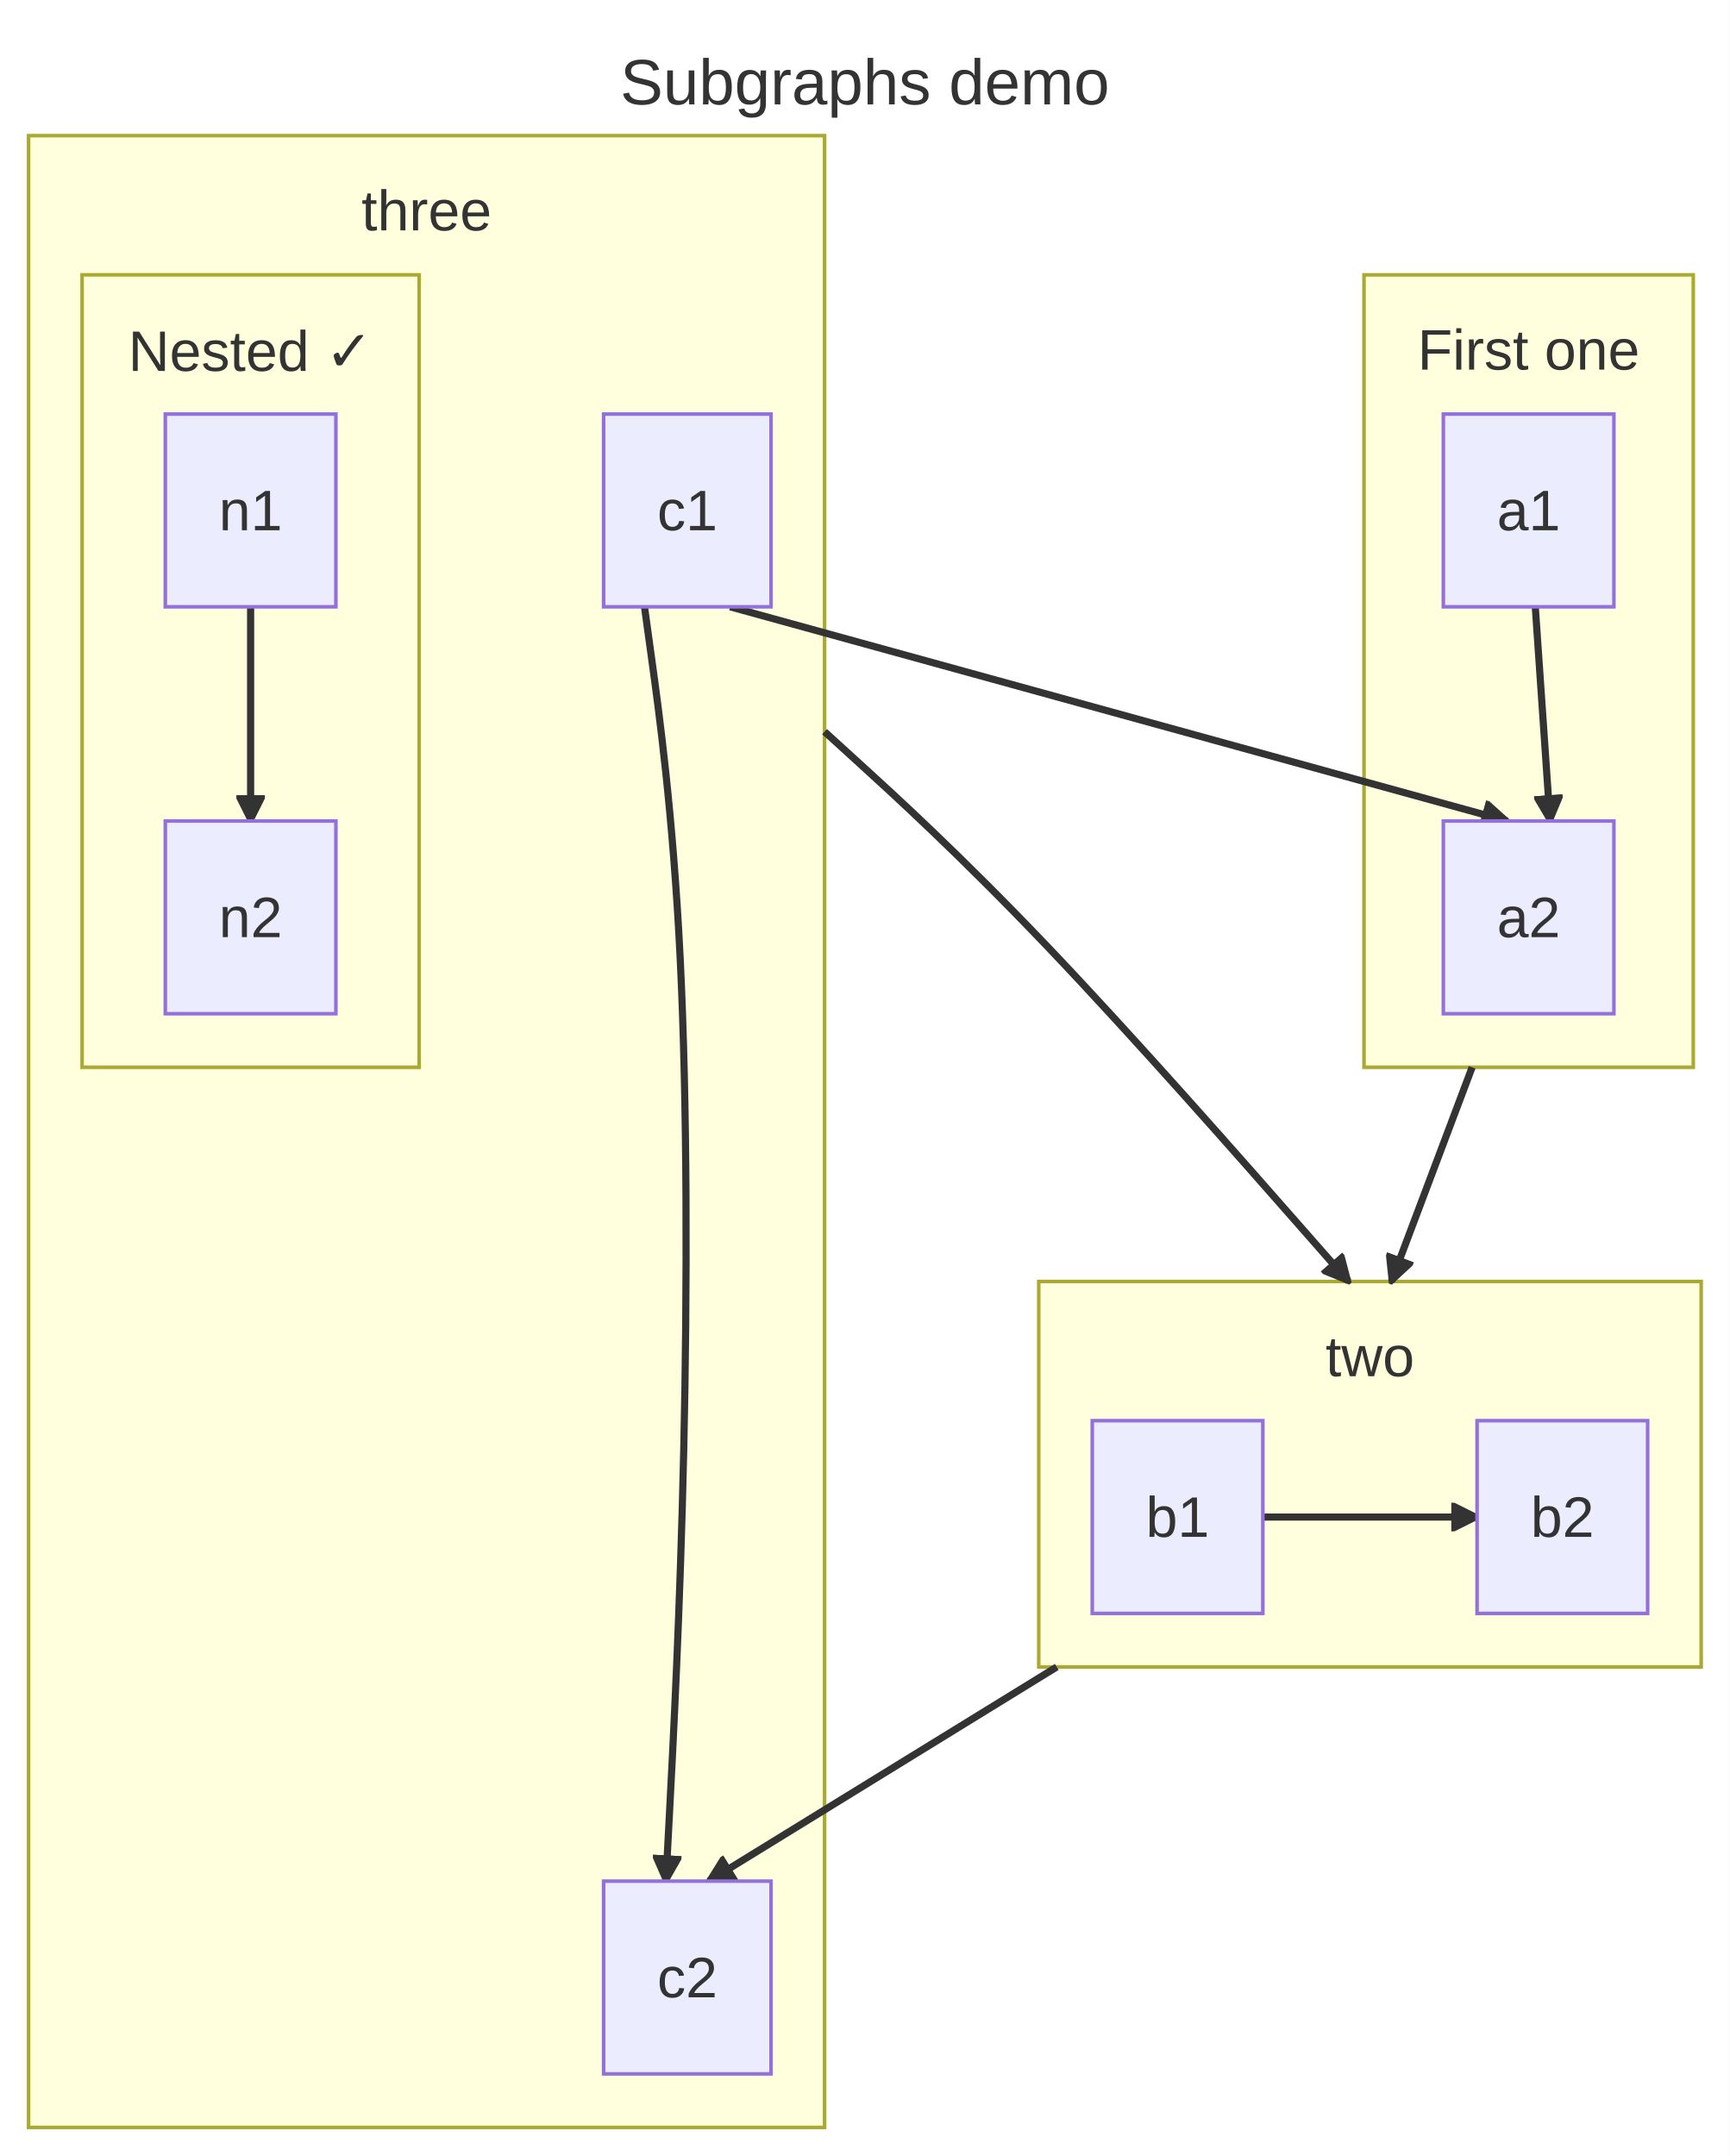
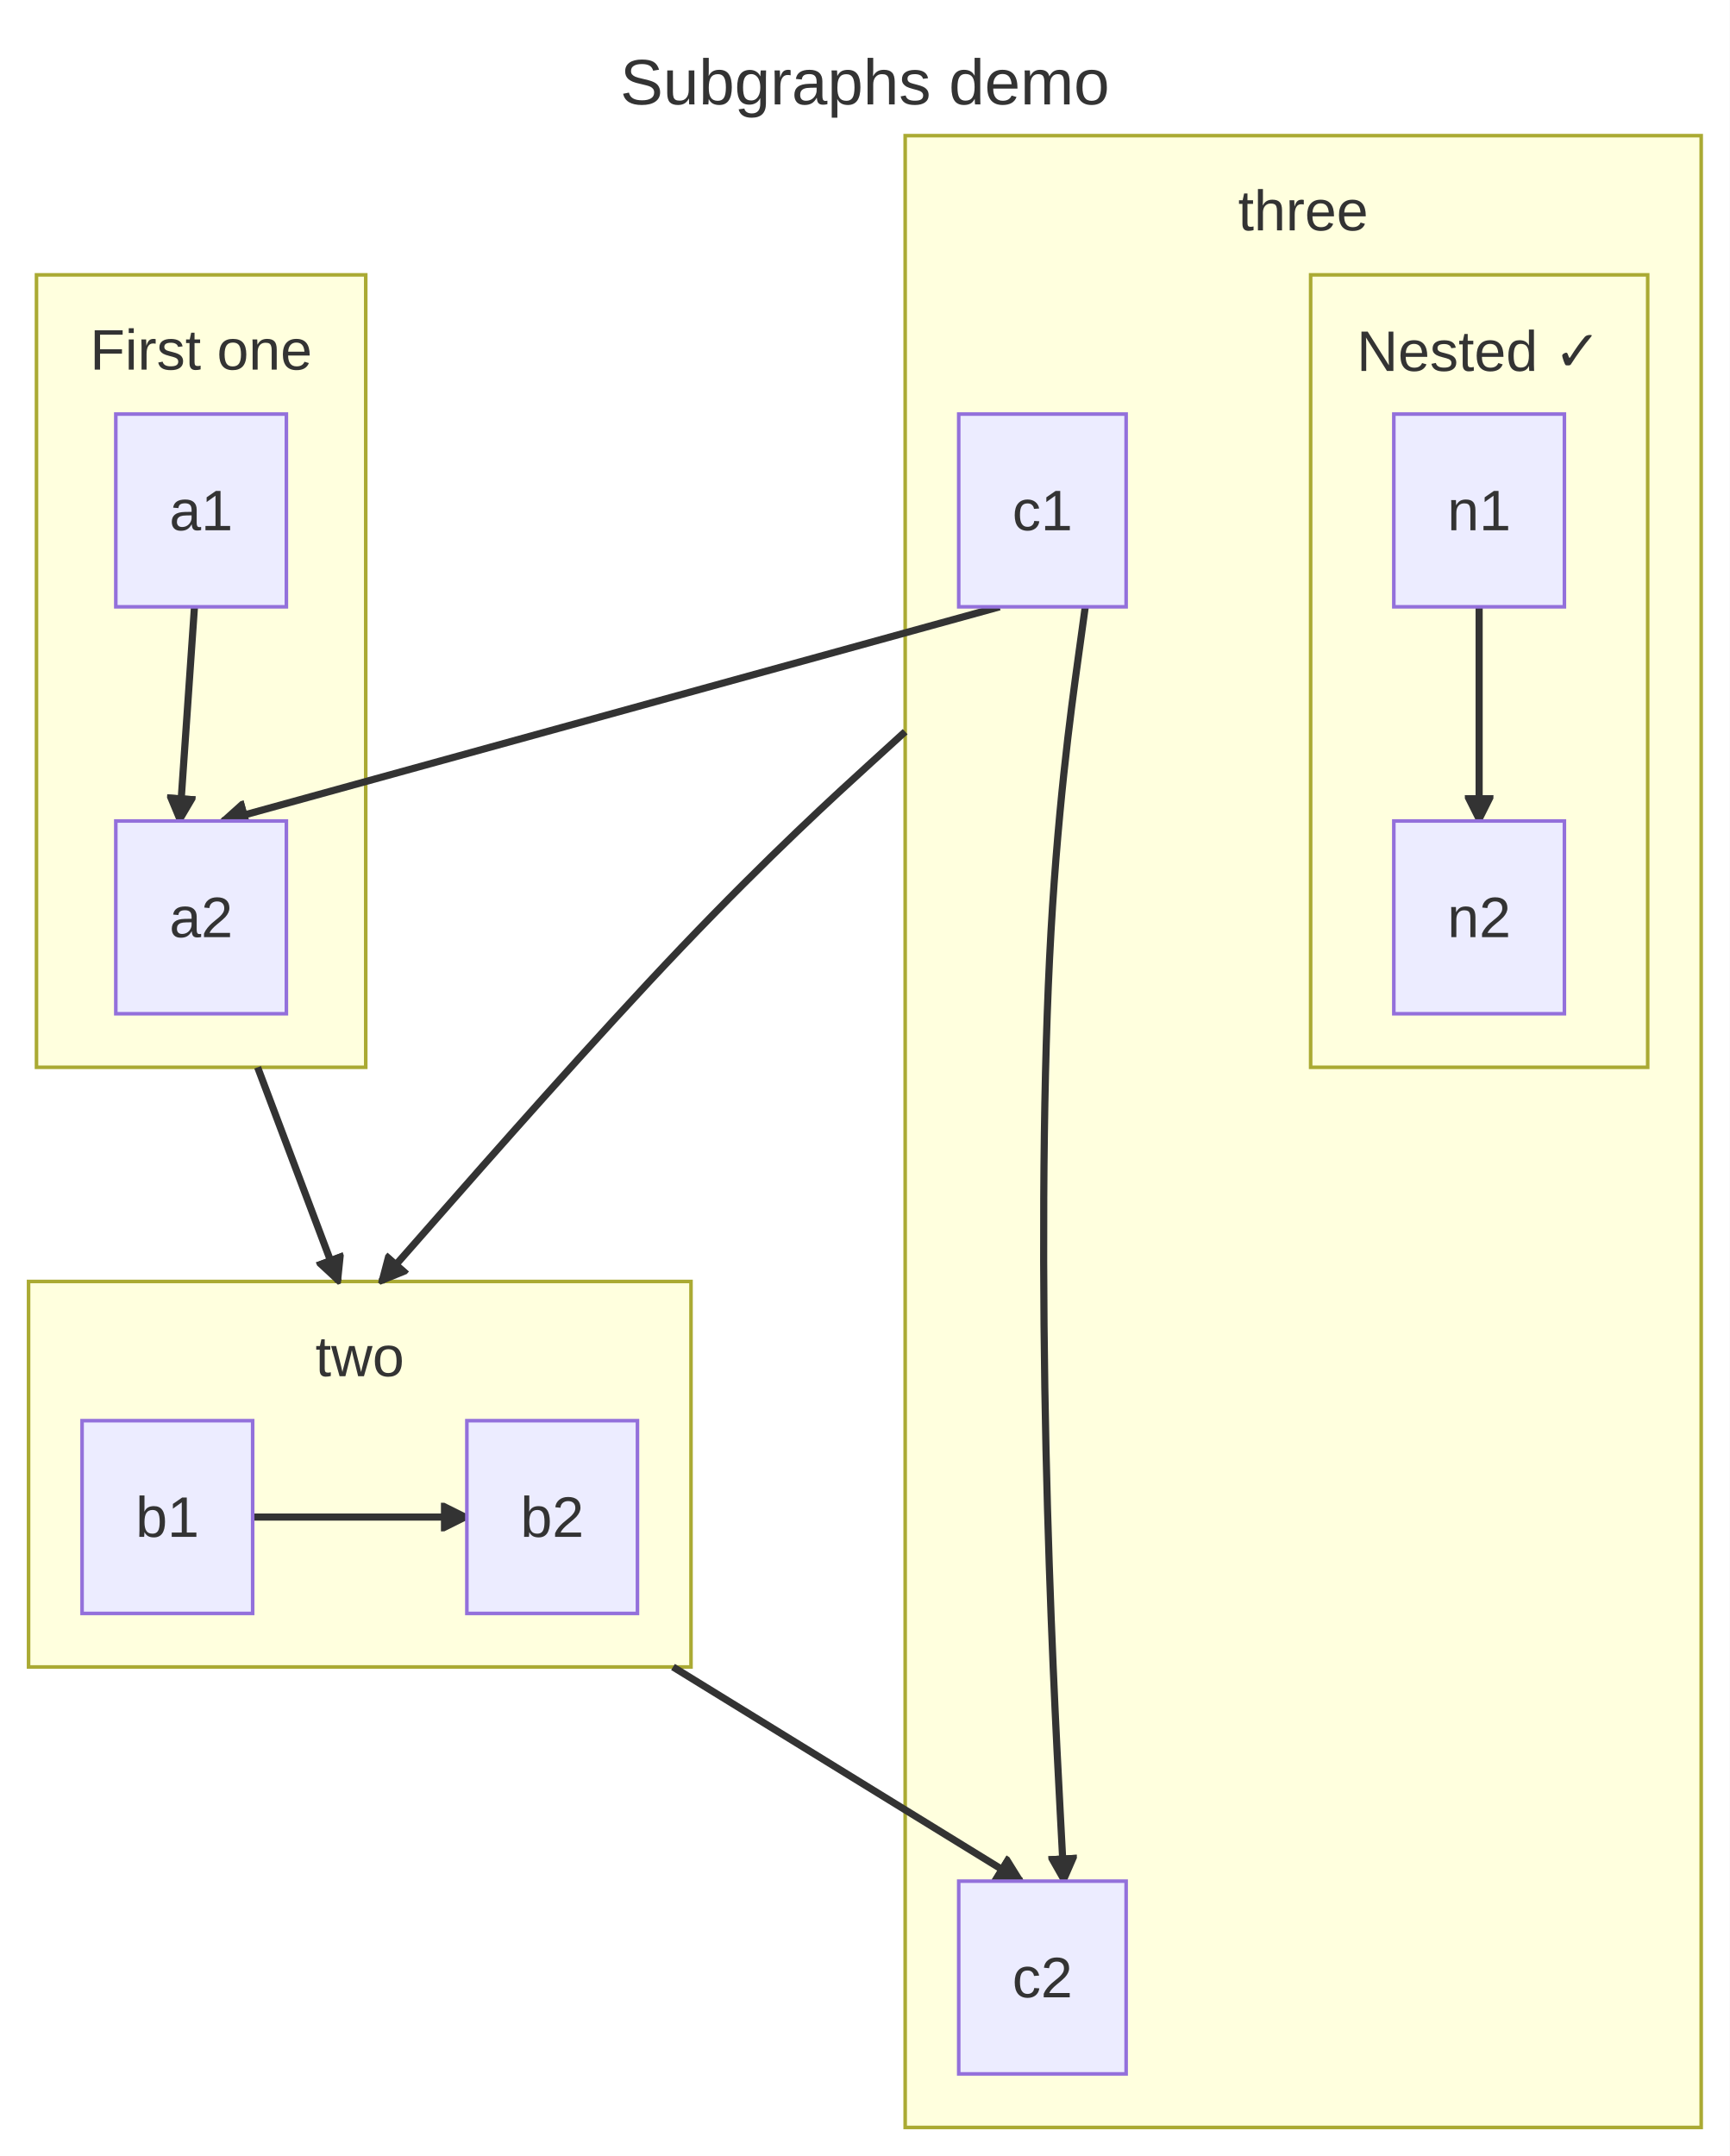
- <svg xmlns="http://www.w3.org/2000/svg" id="mermaid" class="flowchart" width="484.58" height="604" viewBox="-421.07 -38 484.58 604" role="graphics-document document" aria-roledescription="flowchart-v2">
+ <svg xmlns="http://www.w3.org/2000/svg" id="mermaid" class="flowchart" width="484.58" height="604" viewBox="-63.51 -38 484.58 604" role="graphics-document document" aria-roledescription="flowchart-v2">
  <style>#mermaid{font-family:"trebuchet ms",verdana,arial,sans-serif;font-size:16px;fill:#333;}#mermaid .node rect,#mermaid .node circle,#mermaid .node ellipse,#mermaid .node polygon,#mermaid .node path{fill:#ECECFF;stroke:#9370DB;stroke-width:1px;}#mermaid .flowchart-link{stroke:#333333;fill:none;stroke-width:2px;}#mermaid .thick{stroke-width:3.5px;}#mermaid .dotted{stroke-dasharray:3;}#mermaid .edgeLabel rect{fill:rgba(232,232,232,0.8);stroke:none;}#mermaid .cluster rect{fill:#ffffde;stroke:#aaaa33;stroke-width:1px;}#mermaid .marker{fill:#333333;stroke:#333333;}#mermaid text{fill:#333;text-anchor:middle;dominant-baseline:central;}#mermaid .title{font-size:18px;}</style>
  <defs>
    <marker id="mm-arrow-end" class="marker" viewBox="0 0 10 10" refX="9" refY="5" markerUnits="userSpaceOnUse" markerWidth="8" markerHeight="8" orient="auto">
      <path d="M 0 0 L 10 5 L 0 10 z" class="marker" />
    </marker>
    <marker id="mm-arrow-start" class="marker" viewBox="0 0 10 10" refX="1" refY="5" markerUnits="userSpaceOnUse" markerWidth="8" markerHeight="8" orient="auto">
      <path d="M 10 0 L 0 5 L 10 10 z" class="marker" />
    </marker>
    <marker id="mm-circle-end" class="marker" viewBox="0 0 10 10" refX="9" refY="5" markerUnits="userSpaceOnUse" markerWidth="10" markerHeight="10" orient="auto">
      <circle cx="5" cy="5" r="4" class="marker" />
    </marker>
    <marker id="mm-circle-start" class="marker" viewBox="0 0 10 10" refX="1" refY="5" markerUnits="userSpaceOnUse" markerWidth="10" markerHeight="10" orient="auto">
      <circle cx="5" cy="5" r="4" class="marker" />
    </marker>
    <marker id="mm-cross-end" class="marker" viewBox="0 0 11 11" refX="10" refY="5.5" markerUnits="userSpaceOnUse" markerWidth="11" markerHeight="11" orient="auto">
      <path d="M 1 1 L 10 10 M 10 1 L 1 10" class="marker" style="stroke-width:2px" />
    </marker>
    <marker id="mm-cross-start" class="marker" viewBox="0 0 11 11" refX="1" refY="5.5" markerUnits="userSpaceOnUse" markerWidth="11" markerHeight="11" orient="auto">
      <path d="M 1 1 L 10 10 M 10 1 L 1 10" class="marker" style="stroke-width:2px" />
    </marker>
  </defs>
-   <rect x="-421.07" y="-38" width="484.58" height="604" fill="white" />
-   <text class="title" x="-178.78" y="-15">Subgraphs demo</text>
+   <rect x="-63.51" y="-38" width="484.58" height="604" fill="white" />
+   <text class="title" x="178.78" y="-15">Subgraphs demo</text>
  <g class="root">
    <g class="clusters">
      <g class="cluster" id="one">
-         <rect x="-38.95" y="39" width="92.24" height="222" />
-         <text class="cluster-label" x="7.17" y="60">First one</text>
+         <rect x="-53.29" y="39" width="92.24" height="222" />
+         <text class="cluster-label" x="-7.17" y="60">First one</text>
      </g>
      <g class="cluster" id="two">
-         <rect x="-130.07" y="321" width="185.58" height="108" />
-         <text class="cluster-label" x="-37.28" y="342">two</text>
+         <rect x="-55.51" y="321" width="185.58" height="108" />
+         <text class="cluster-label" x="37.28" y="342">two</text>
      </g>
      <g class="cluster" id="three">
-         <rect x="-413.07" y="0" width="223" height="558" />
-         <text class="cluster-label" x="-301.57" y="21">three</text>
+         <rect x="190.07" y="0" width="223" height="558" />
+         <text class="cluster-label" x="301.57" y="21">three</text>
      </g>
      <g class="cluster" id="nested">
-         <rect x="-398.07" y="39" width="94.42" height="222" />
-         <text class="cluster-label" x="-350.86" y="60">Nested ✓</text>
+         <rect x="303.66" y="39" width="94.42" height="222" />
+         <text class="cluster-label" x="350.86" y="60">Nested ✓</text>
      </g>
    </g>
    <g class="edgePaths">
-       <path id="L_c1_a2_0" class="flowchart-link" d="M-216.52,132L1.17,192" marker-end="url(#mm-arrow-end)" />
-       <path id="L_a1_a2_1" class="flowchart-link" d="M9.03,132L13.17,192" marker-end="url(#mm-arrow-end)" />
-       <path id="L_b1_b2_2" class="flowchart-link" d="M-67.28,387L-7.28,387" marker-end="url(#mm-arrow-end)" />
-       <path id="L_c1_c2_3" class="flowchart-link" d="M-240.52,132L-238.52,146.5C-236.52,161 -232.52,190 -230.52,230.5C-228.52,271 -228.52,323 -229.52,368C-230.52,413 -232.52,451 -233.52,470L-234.52,489" marker-end="url(#mm-arrow-end)" />
-       <path id="L_n1_n2_4" class="flowchart-link" d="M-350.86,132L-350.86,192" marker-end="url(#mm-arrow-end)" />
-       <path id="L_one_two_5" class="flowchart-link" d="M-8.66,261L-31.28,321" marker-end="url(#mm-arrow-end)" />
-       <path id="L_three_two_6" class="flowchart-link" d="M-190.07,166.98L-180.54,175.65C-171.01,184.32 -151.96,201.66 -127.49,227.33C-103.03,253 -73.15,287 -58.22,304L-43.28,321" marker-end="url(#mm-arrow-end)" />
-       <path id="L_two_c2_7" class="flowchart-link" d="M-125.03,429L-222.52,489" marker-end="url(#mm-arrow-end)" />
+       <path id="L_c1_a2_0" class="flowchart-link" d="M216.52,132L-1.17,192" marker-end="url(#mm-arrow-end)" />
+       <path id="L_a1_a2_1" class="flowchart-link" d="M-9.03,132L-13.17,192" marker-end="url(#mm-arrow-end)" />
+       <path id="L_b1_b2_2" class="flowchart-link" d="M7.28,387L67.28,387" marker-end="url(#mm-arrow-end)" />
+       <path id="L_c1_c2_3" class="flowchart-link" d="M240.52,132L238.52,146.5C236.52,161 232.52,190 230.52,230.5C228.52,271 228.52,323 229.52,368C230.52,413 232.52,451 233.52,470L234.52,489" marker-end="url(#mm-arrow-end)" />
+       <path id="L_n1_n2_4" class="flowchart-link" d="M350.86,132L350.86,192" marker-end="url(#mm-arrow-end)" />
+       <path id="L_one_two_5" class="flowchart-link" d="M8.66,261L31.28,321" marker-end="url(#mm-arrow-end)" />
+       <path id="L_three_two_6" class="flowchart-link" d="M190.07,166.98L180.54,175.65C171.01,184.32 151.96,201.66 127.49,227.33C103.03,253 73.15,287 58.22,304L43.28,321" marker-end="url(#mm-arrow-end)" />
+       <path id="L_two_c2_7" class="flowchart-link" d="M125.03,429L222.52,489" marker-end="url(#mm-arrow-end)" />
    </g>
    <g class="edgeLabels" />
    <g class="nodes">
-       <g class="node default" id="flowchart-c1-0" transform="translate(-228.52,105)">
+       <g class="node default" id="flowchart-c1-0" transform="translate(228.52,105)">
        <rect x="-23.45" y="-27" width="46.9" height="54" />
        <text class="nodeLabel" x="0" y="0">c1</text>
      </g>
-       <g class="node default" id="flowchart-a2-1" transform="translate(7.17,219)">
+       <g class="node default" id="flowchart-a2-1" transform="translate(-7.17,219)">
        <rect x="-23.9" y="-27" width="47.79" height="54" />
        <text class="nodeLabel" x="0" y="0">a2</text>
      </g>
-       <g class="node default" id="flowchart-a1-2" transform="translate(7.17,105)">
+       <g class="node default" id="flowchart-a1-2" transform="translate(-7.17,105)">
        <rect x="-23.9" y="-27" width="47.79" height="54" />
        <text class="nodeLabel" x="0" y="0">a1</text>
      </g>
-       <g class="node default" id="flowchart-b1-3" transform="translate(-91.18,387)">
+       <g class="node default" id="flowchart-b1-3" transform="translate(-16.62,387)">
        <rect x="-23.9" y="-27" width="47.79" height="54" />
        <text class="nodeLabel" x="0" y="0">b1</text>
      </g>
-       <g class="node default" id="flowchart-b2-4" transform="translate(16.62,387)">
+       <g class="node default" id="flowchart-b2-4" transform="translate(91.18,387)">
        <rect x="-23.9" y="-27" width="47.79" height="54" />
        <text class="nodeLabel" x="0" y="0">b2</text>
      </g>
-       <g class="node default" id="flowchart-c2-5" transform="translate(-228.52,516)">
+       <g class="node default" id="flowchart-c2-5" transform="translate(228.52,516)">
        <rect x="-23.45" y="-27" width="46.9" height="54" />
        <text class="nodeLabel" x="0" y="0">c2</text>
      </g>
-       <g class="node default" id="flowchart-n1-6" transform="translate(-350.86,105)">
+       <g class="node default" id="flowchart-n1-6" transform="translate(350.86,105)">
        <rect x="-23.9" y="-27" width="47.79" height="54" />
        <text class="nodeLabel" x="0" y="0">n1</text>
      </g>
-       <g class="node default" id="flowchart-n2-7" transform="translate(-350.86,219)">
+       <g class="node default" id="flowchart-n2-7" transform="translate(350.86,219)">
        <rect x="-23.9" y="-27" width="47.79" height="54" />
        <text class="nodeLabel" x="0" y="0">n2</text>
      </g>
    </g>
  </g>
</svg>
